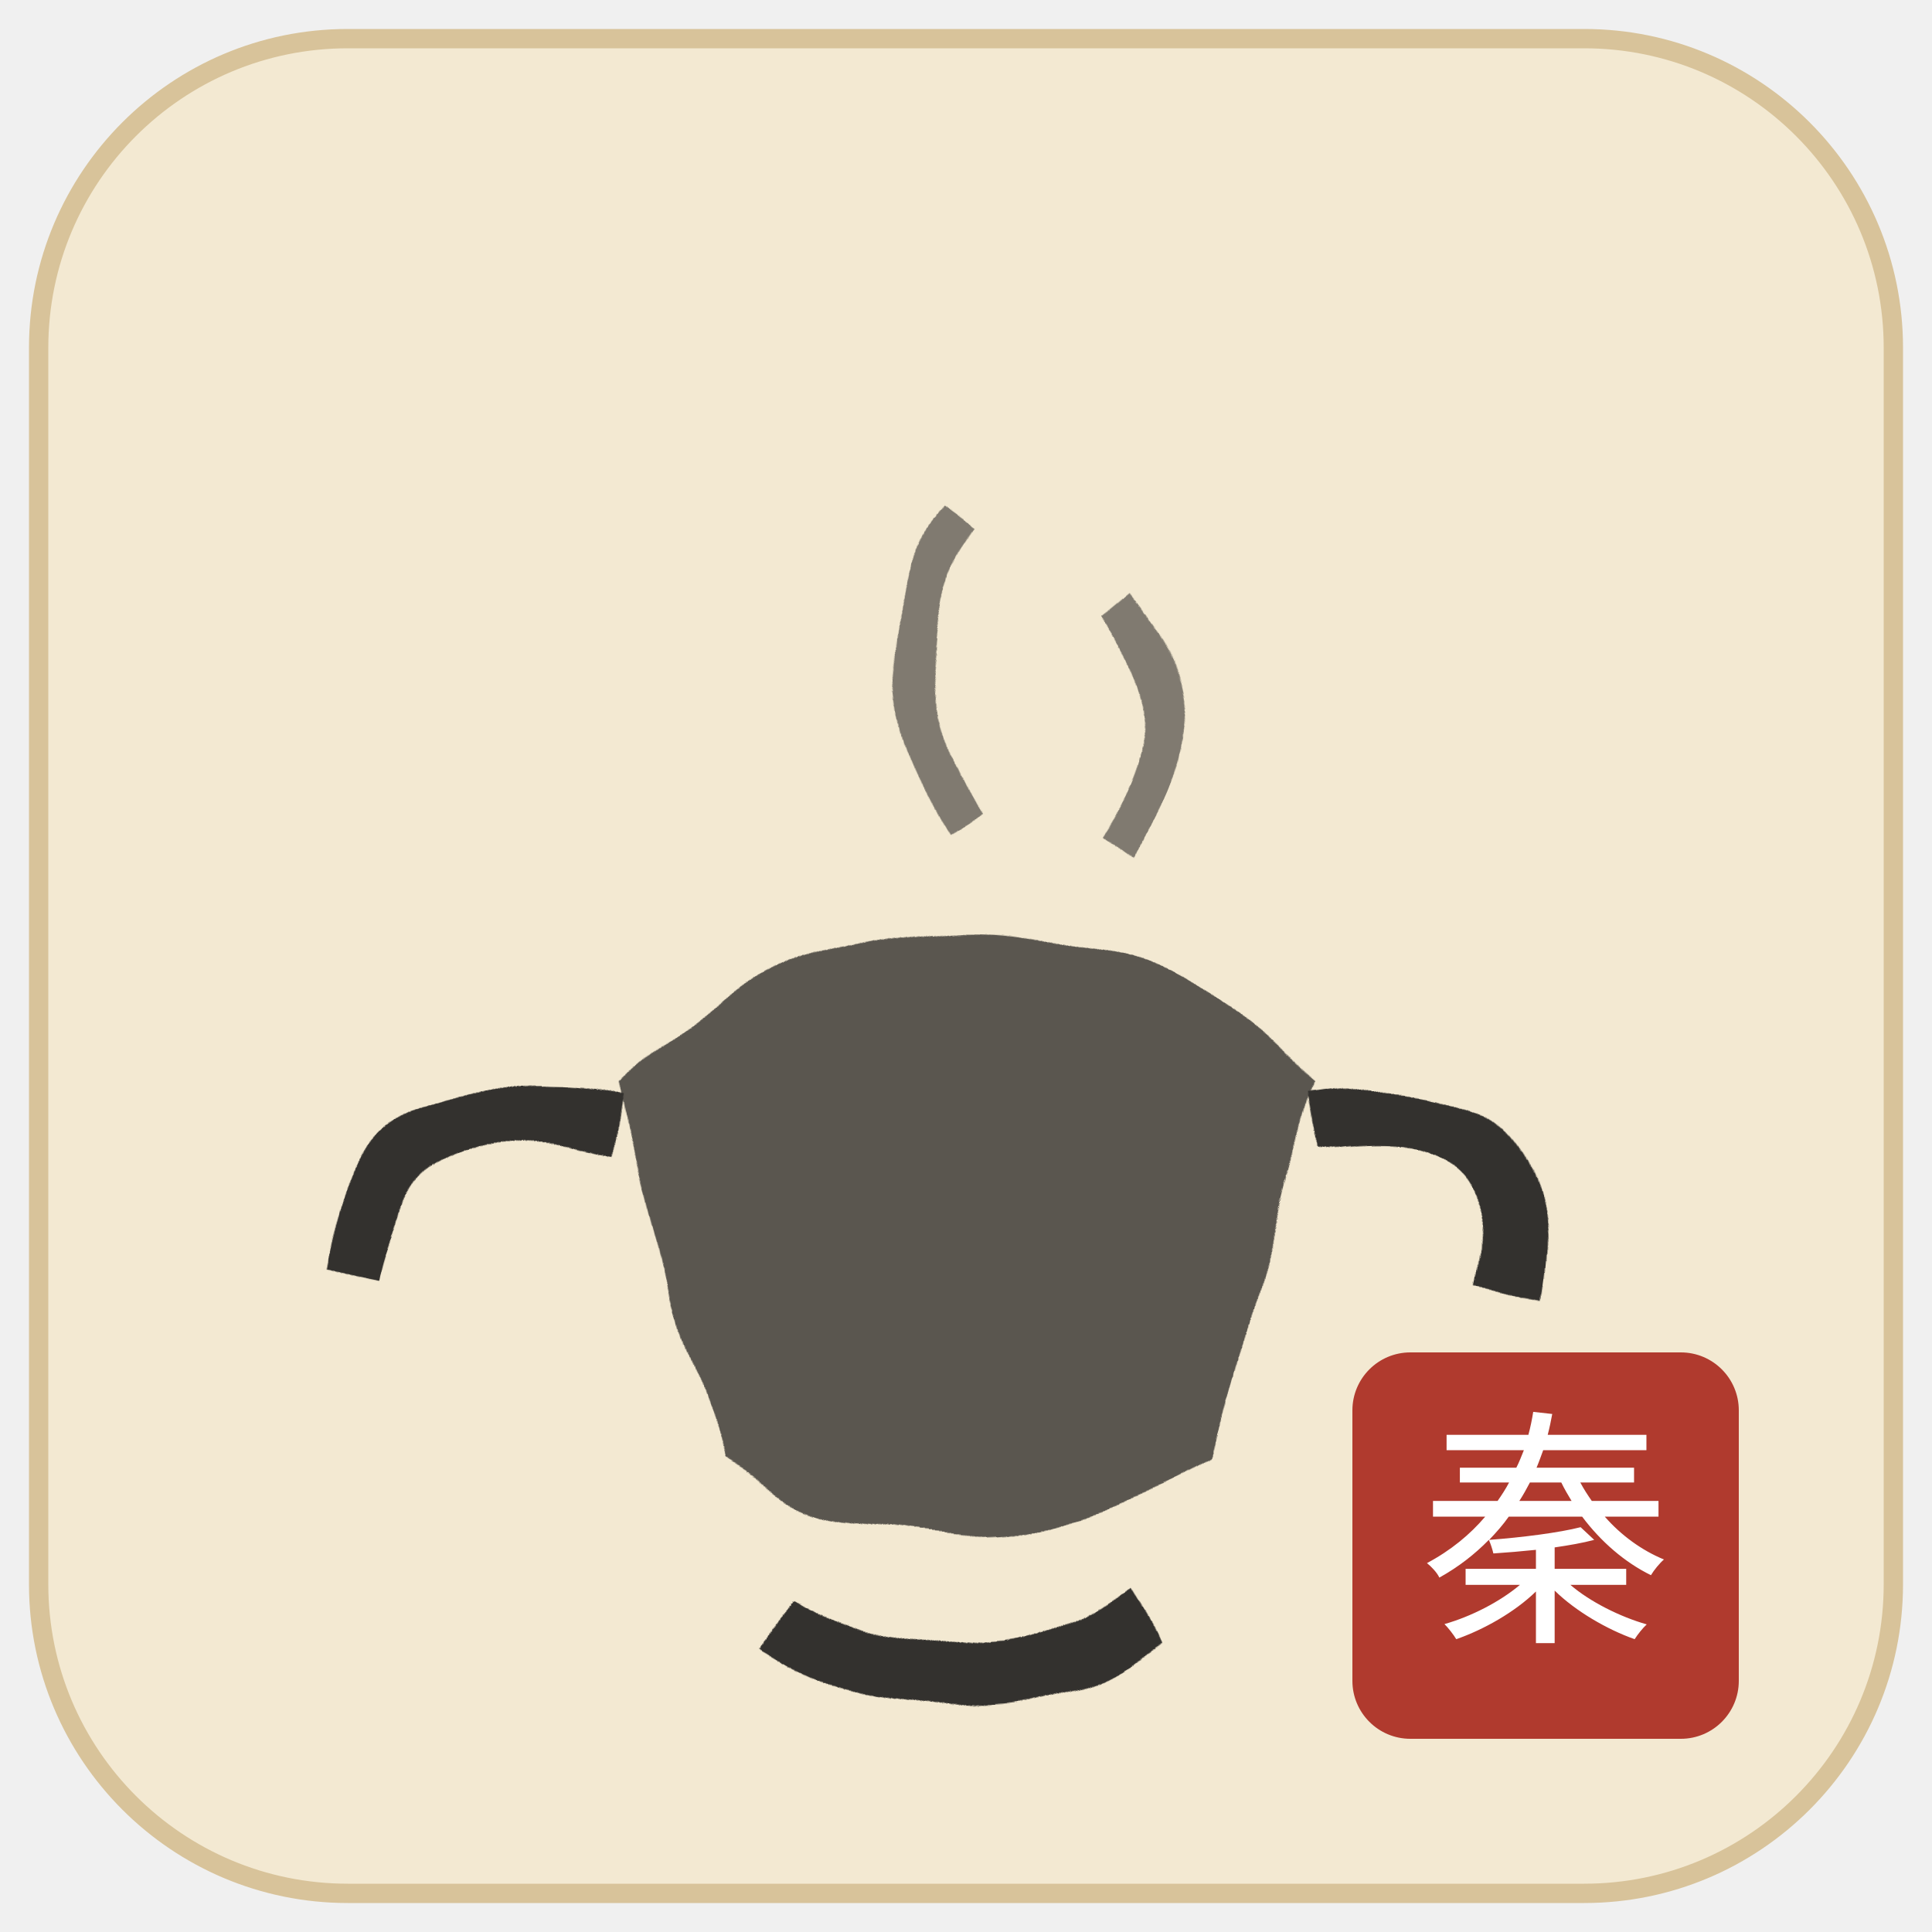
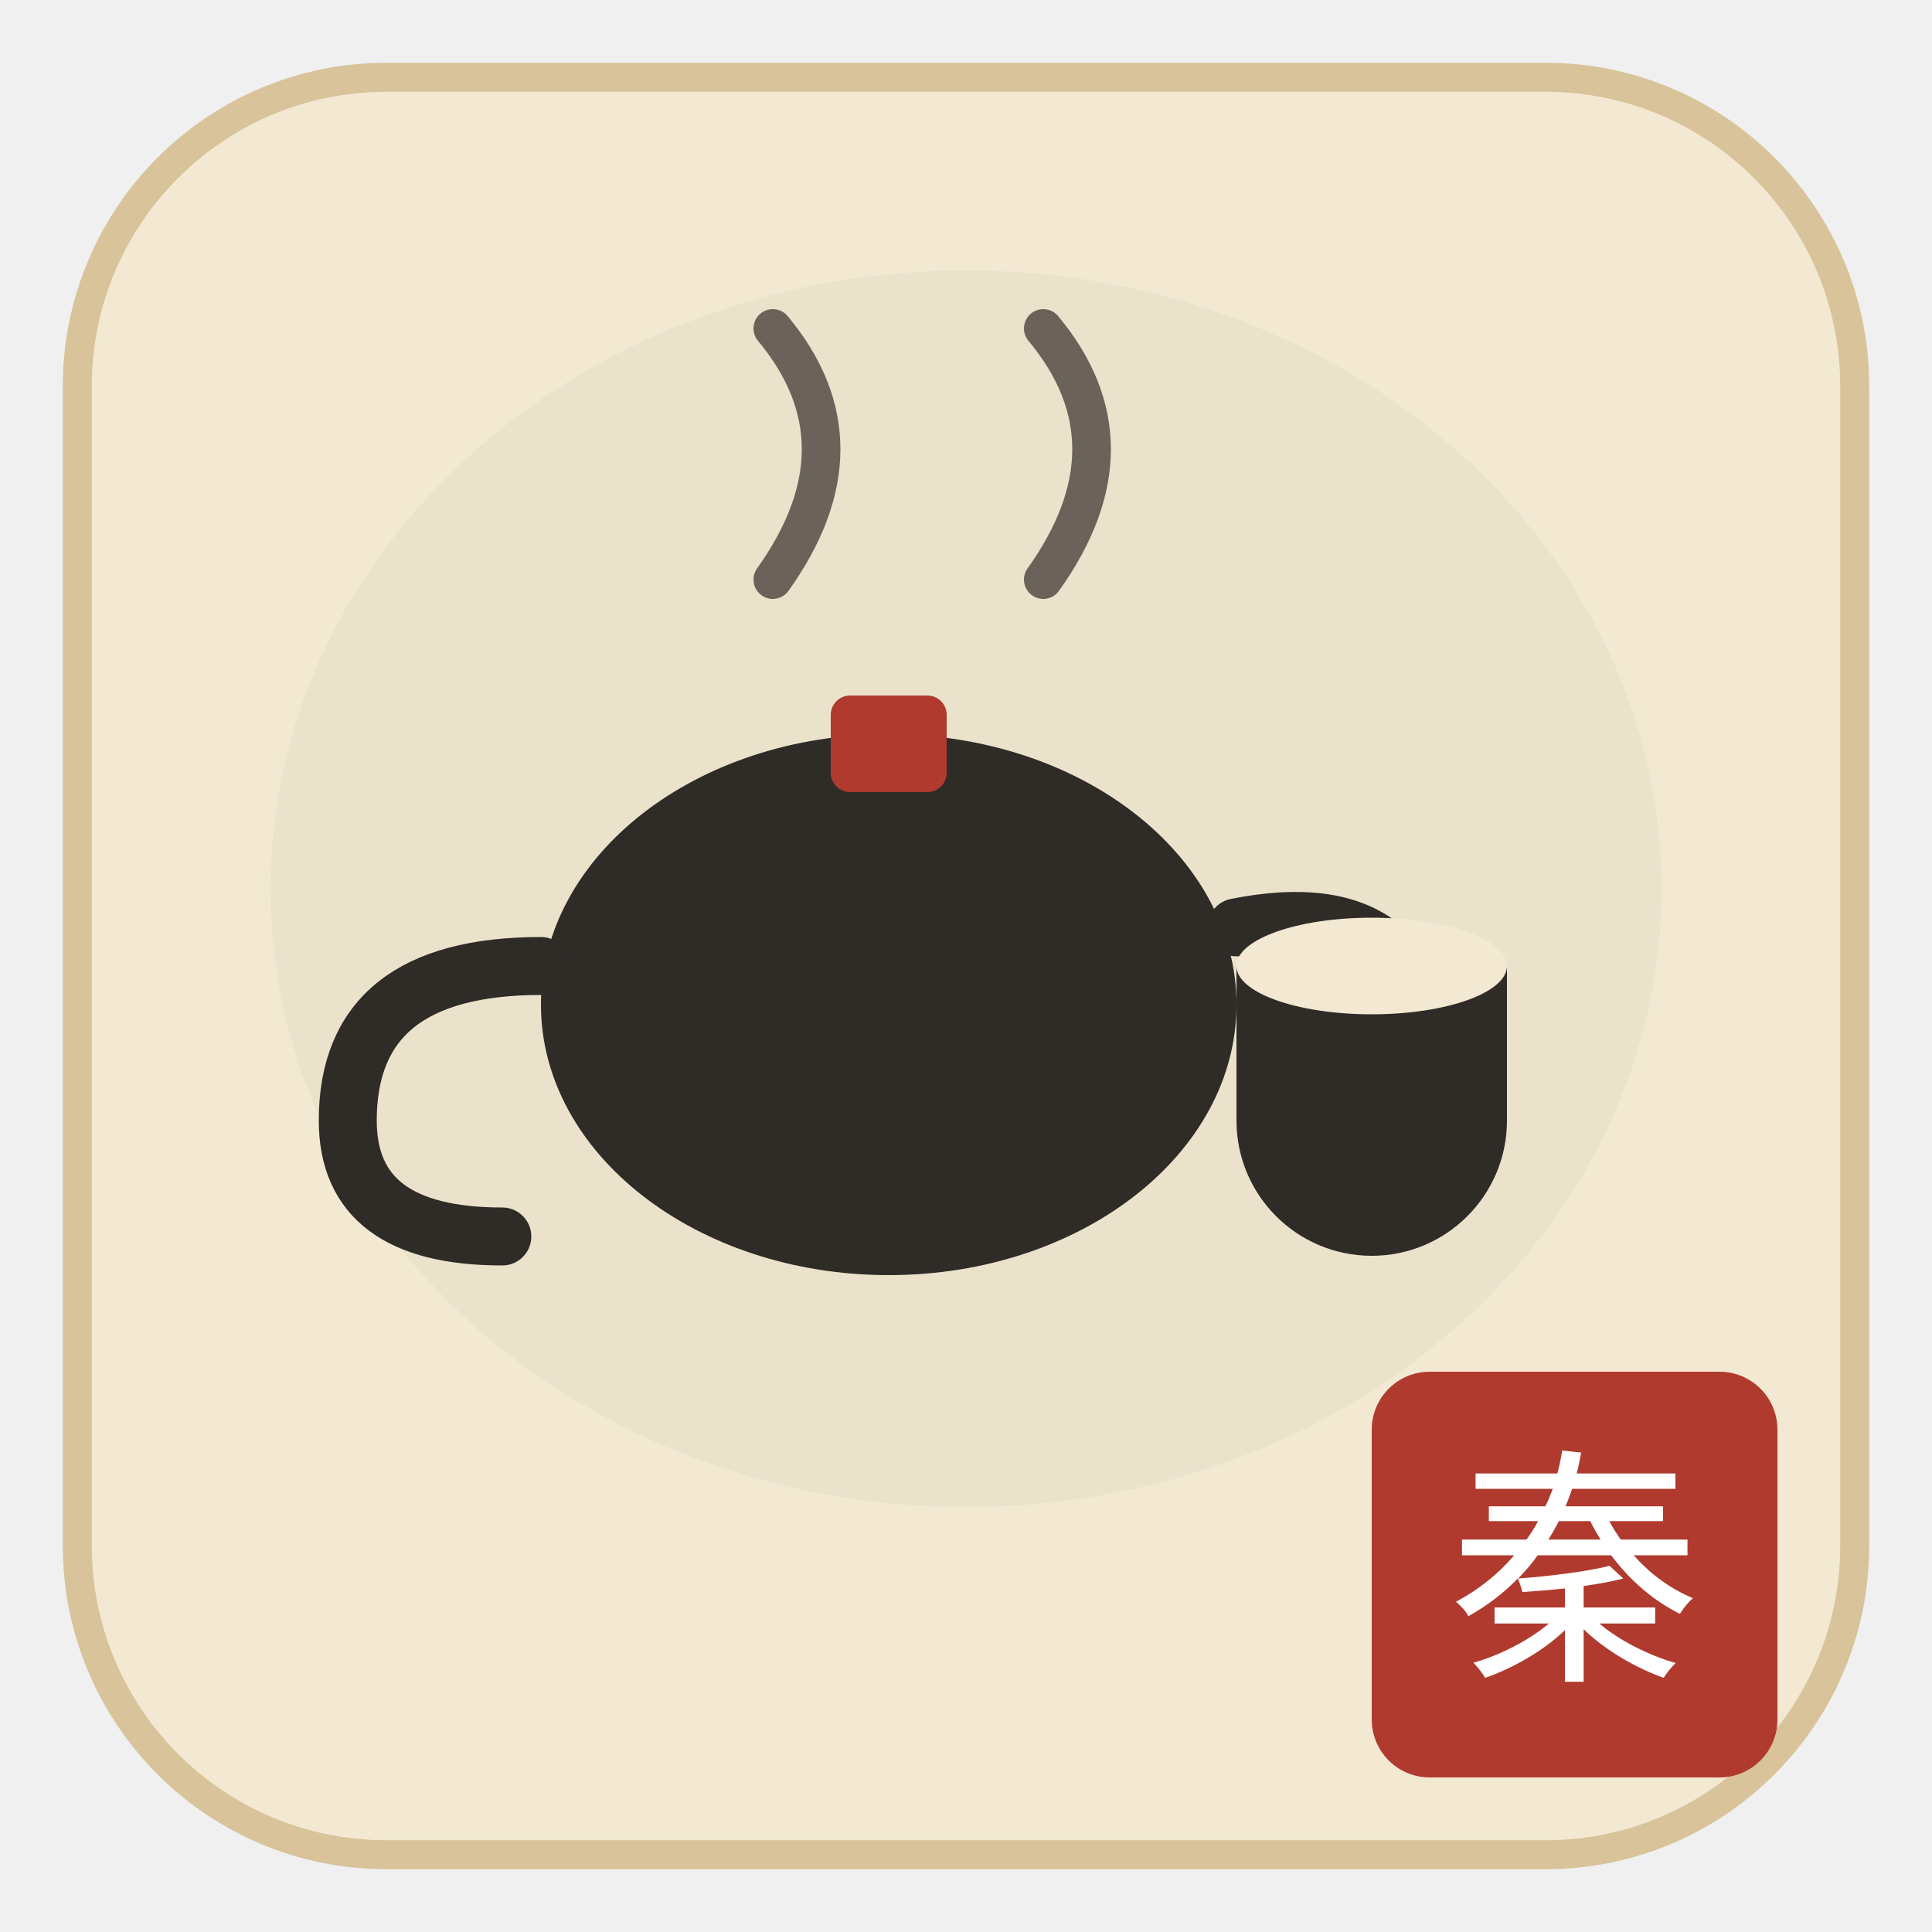
<svg xmlns="http://www.w3.org/2000/svg" viewBox="0 0 100 100" width="100" height="100">
-   <defs>
-     <filter id="ink" x="-20%" y="-20%" width="140%" height="140%">
-       <feTurbulence type="fractalNoise" baseFrequency="0.09" numOctaves="2" seed="7" result="n" />
-       <feDisplacementMap in="SourceGraphic" in2="n" scale="2.6" xChannelSelector="R" yChannelSelector="G" />
-     </filter>
-     <filter id="paper">
-       <feTurbulence type="fractalNoise" baseFrequency="0.85" numOctaves="2" seed="3" result="n" />
-       <feColorMatrix in="n" type="matrix" values="0 0 0 0 0 0 0 0 0 0 0 0 0 0 0 0 0 0 0.05 0" />
-     </filter>
-   </defs>
-   <rect x="2" y="2" width="96" height="96" rx="16" fill="#f3e9d2" stroke="#d8c39a" stroke-width="1" />
-   <rect x="2" y="2" width="96" height="96" rx="16" fill="#000" opacity="0.04" filter="url(#paper)" />
-   <g filter="url(#ink)">
-     <path d="M32 56 q18 -16 36 0 l-5 20 q-13 7 -26 0 z" fill="#33312e" opacity="0.8" />
-     <path d="M32 58 q-12 -2 -14 8" stroke="#33312e" stroke-width="3" fill="none" />
-     <path d="M68 58 q12 -2 10 9" stroke="#33312e" stroke-width="3" fill="none" />
-     <path d="M50 42 q-5 -8 0 -15 M58 44 q5 -7 0 -13" stroke="#33312e" stroke-width="2" fill="none" opacity="0.6" />
-     <path d="M40 84 q10 6 20 0" stroke="#33312e" stroke-width="3" fill="none" />
+   <rect x="4" y="4" width="92" height="92" rx="16" fill="#f3e9d2" stroke="#d8c39a" stroke-width="1.5" />
+   <ellipse cx="50" cy="46" rx="36" ry="32" fill="#2f2b27" opacity="0.04" />
+   <g stroke-linejoin="round" stroke-linecap="round">
+     <path d="M40 30 q5 -7 0 -13 M54 30 q5 -7 0 -13" stroke="#6b635a" stroke-width="2" fill="none" />
+     <ellipse cx="46" cy="52" rx="18" ry="14" fill="#2f2b27" />
+     <path d="M28 50 q-10 0 -10 8 q0 6 8 6" stroke="#2f2b27" stroke-width="3" fill="none" />
+     <path d="M64 48 q10 -2 10 8" stroke="#2f2b27" stroke-width="3" fill="none" />
+     <rect x="43" y="36" width="6" height="5" rx="1" fill="#b03a2e" />
+     <path d="M64 50 h14 v8 a7 7 0 0 1 -14 0 z" fill="#2f2b27" />
+     <ellipse cx="71" cy="50" rx="7" ry="2.5" fill="#f3e9d2" />
  </g>
-   <rect x="70" y="70" width="20" height="20" rx="3" fill="#b03a2e" />
-   <text x="80" y="84" font-size="13" fill="#fff" text-anchor="middle" font-family="serif">秦</text>
+   <rect x="71" y="71" width="21" height="21" rx="3" fill="#b03a2e" />
+   <text x="81.5" y="86" font-size="13" fill="#fff" text-anchor="middle" font-family="serif">秦</text>
</svg>
